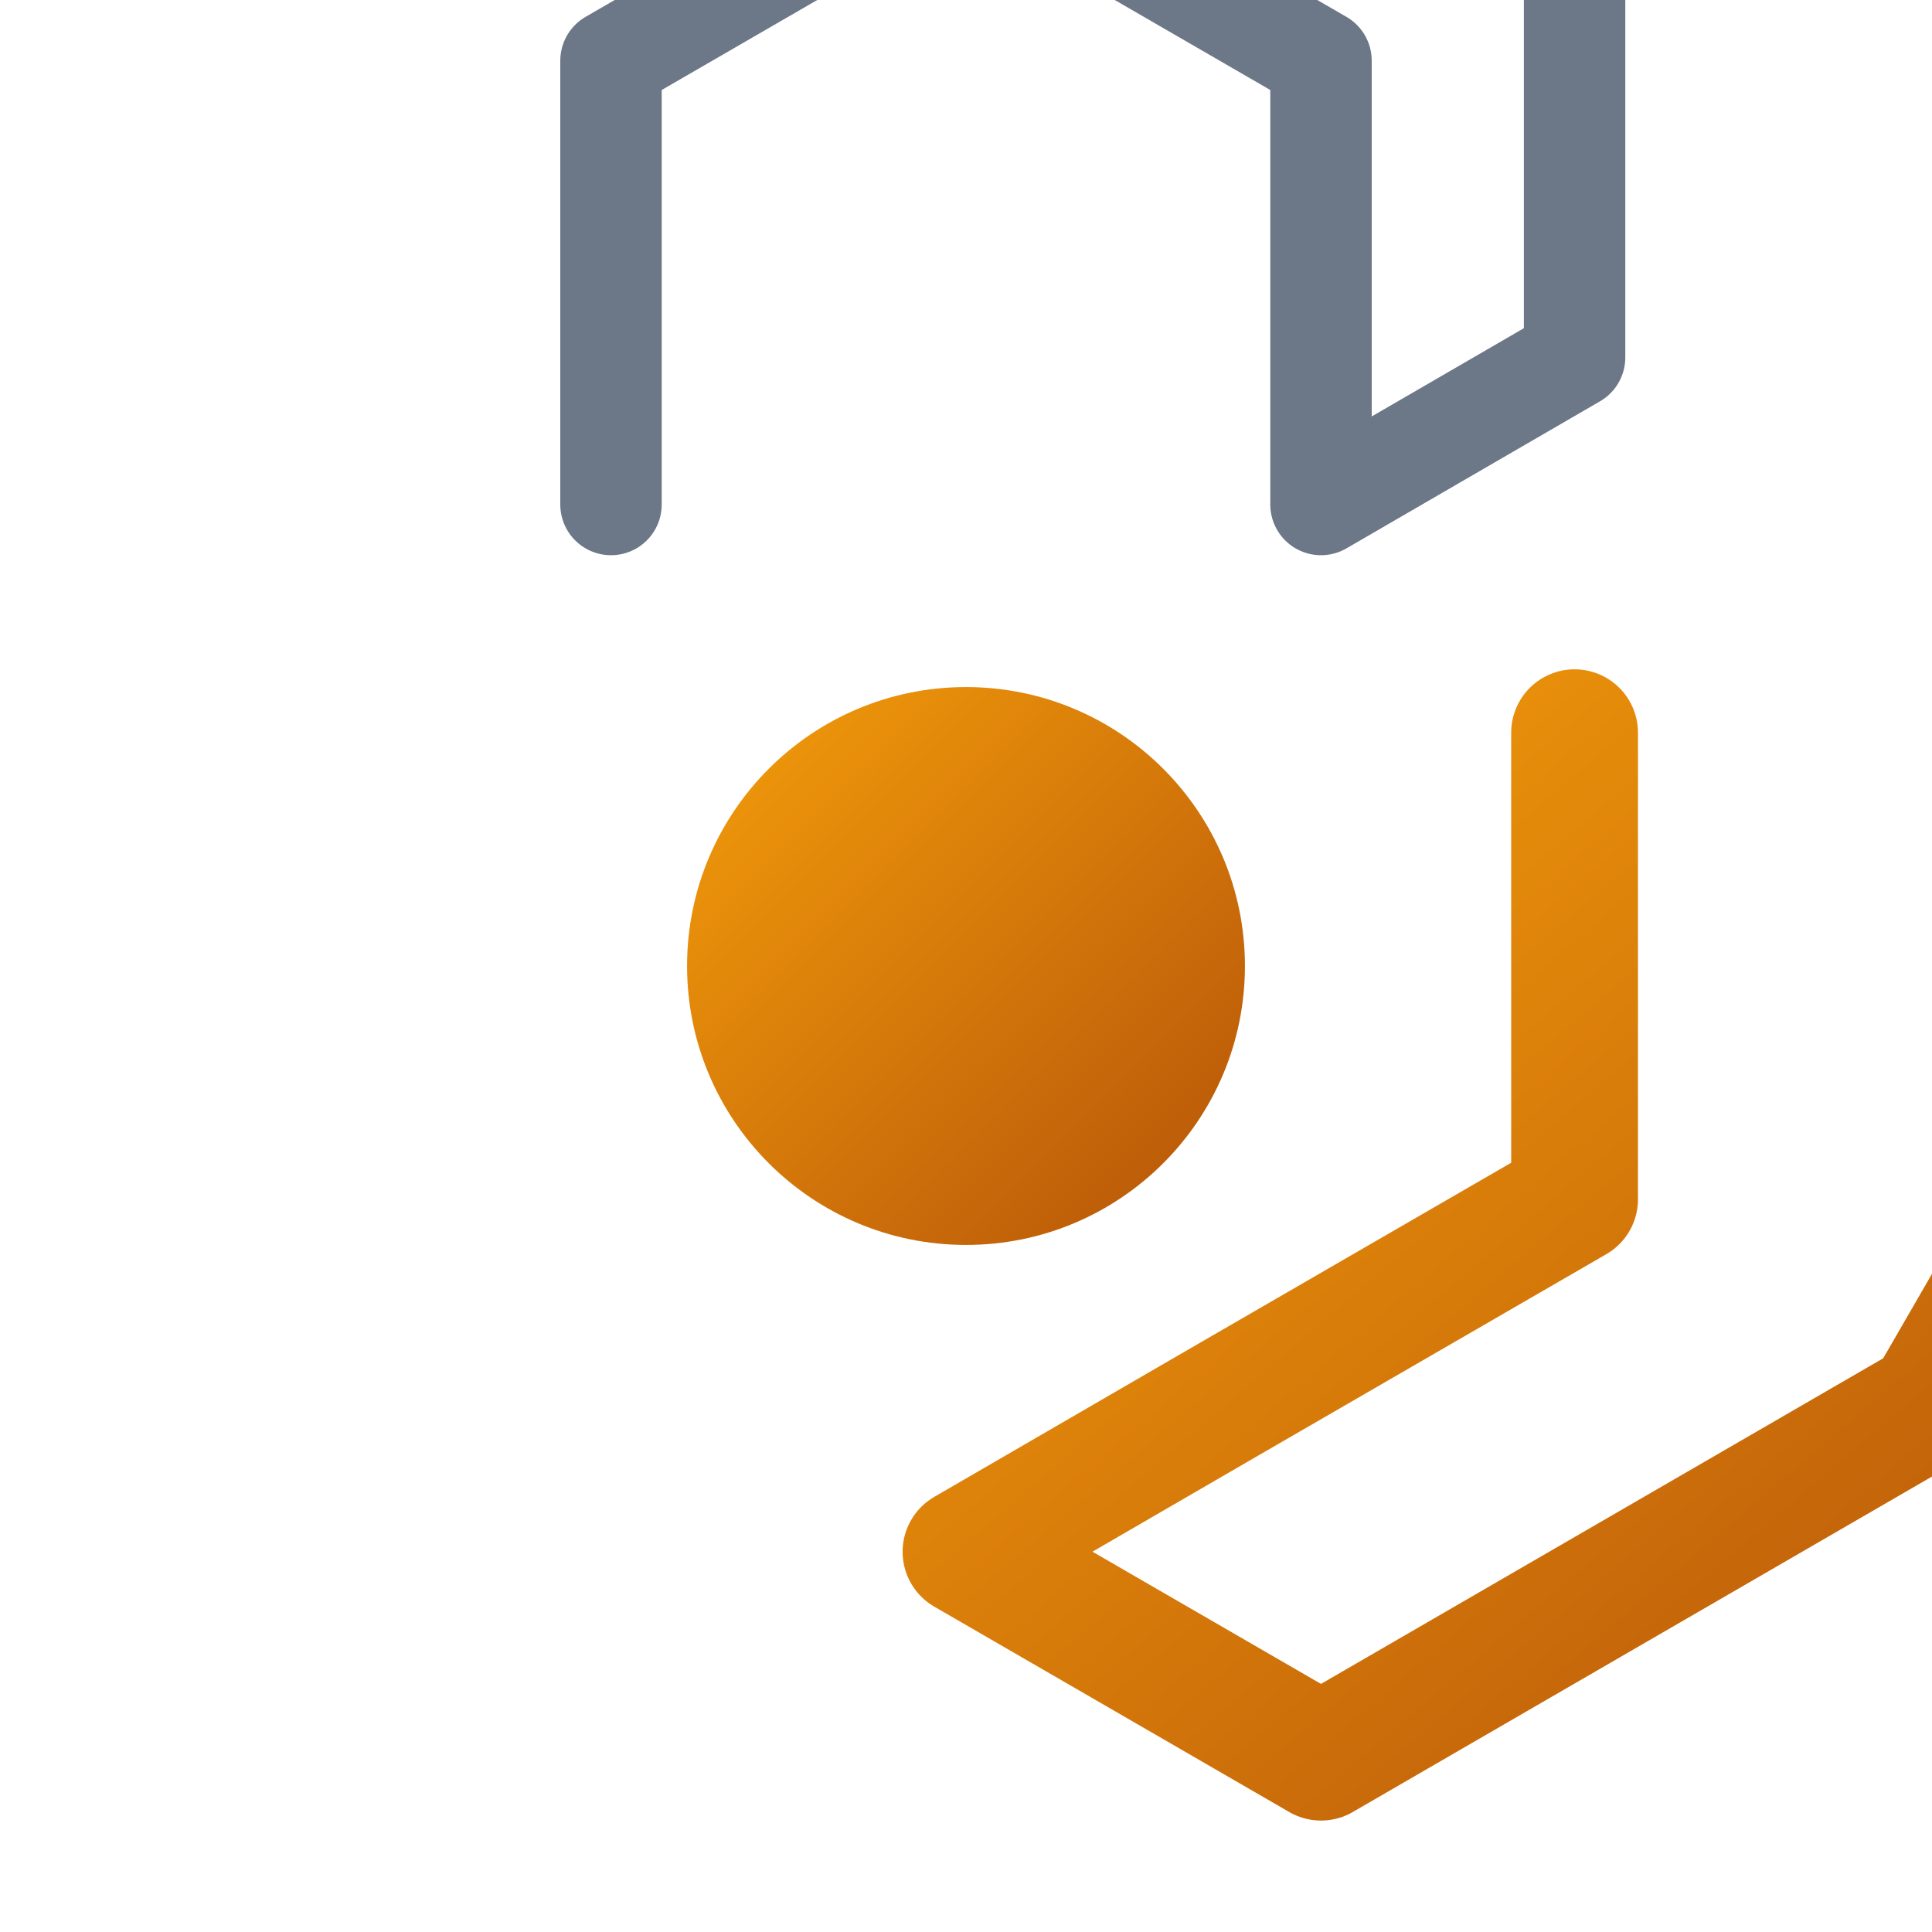
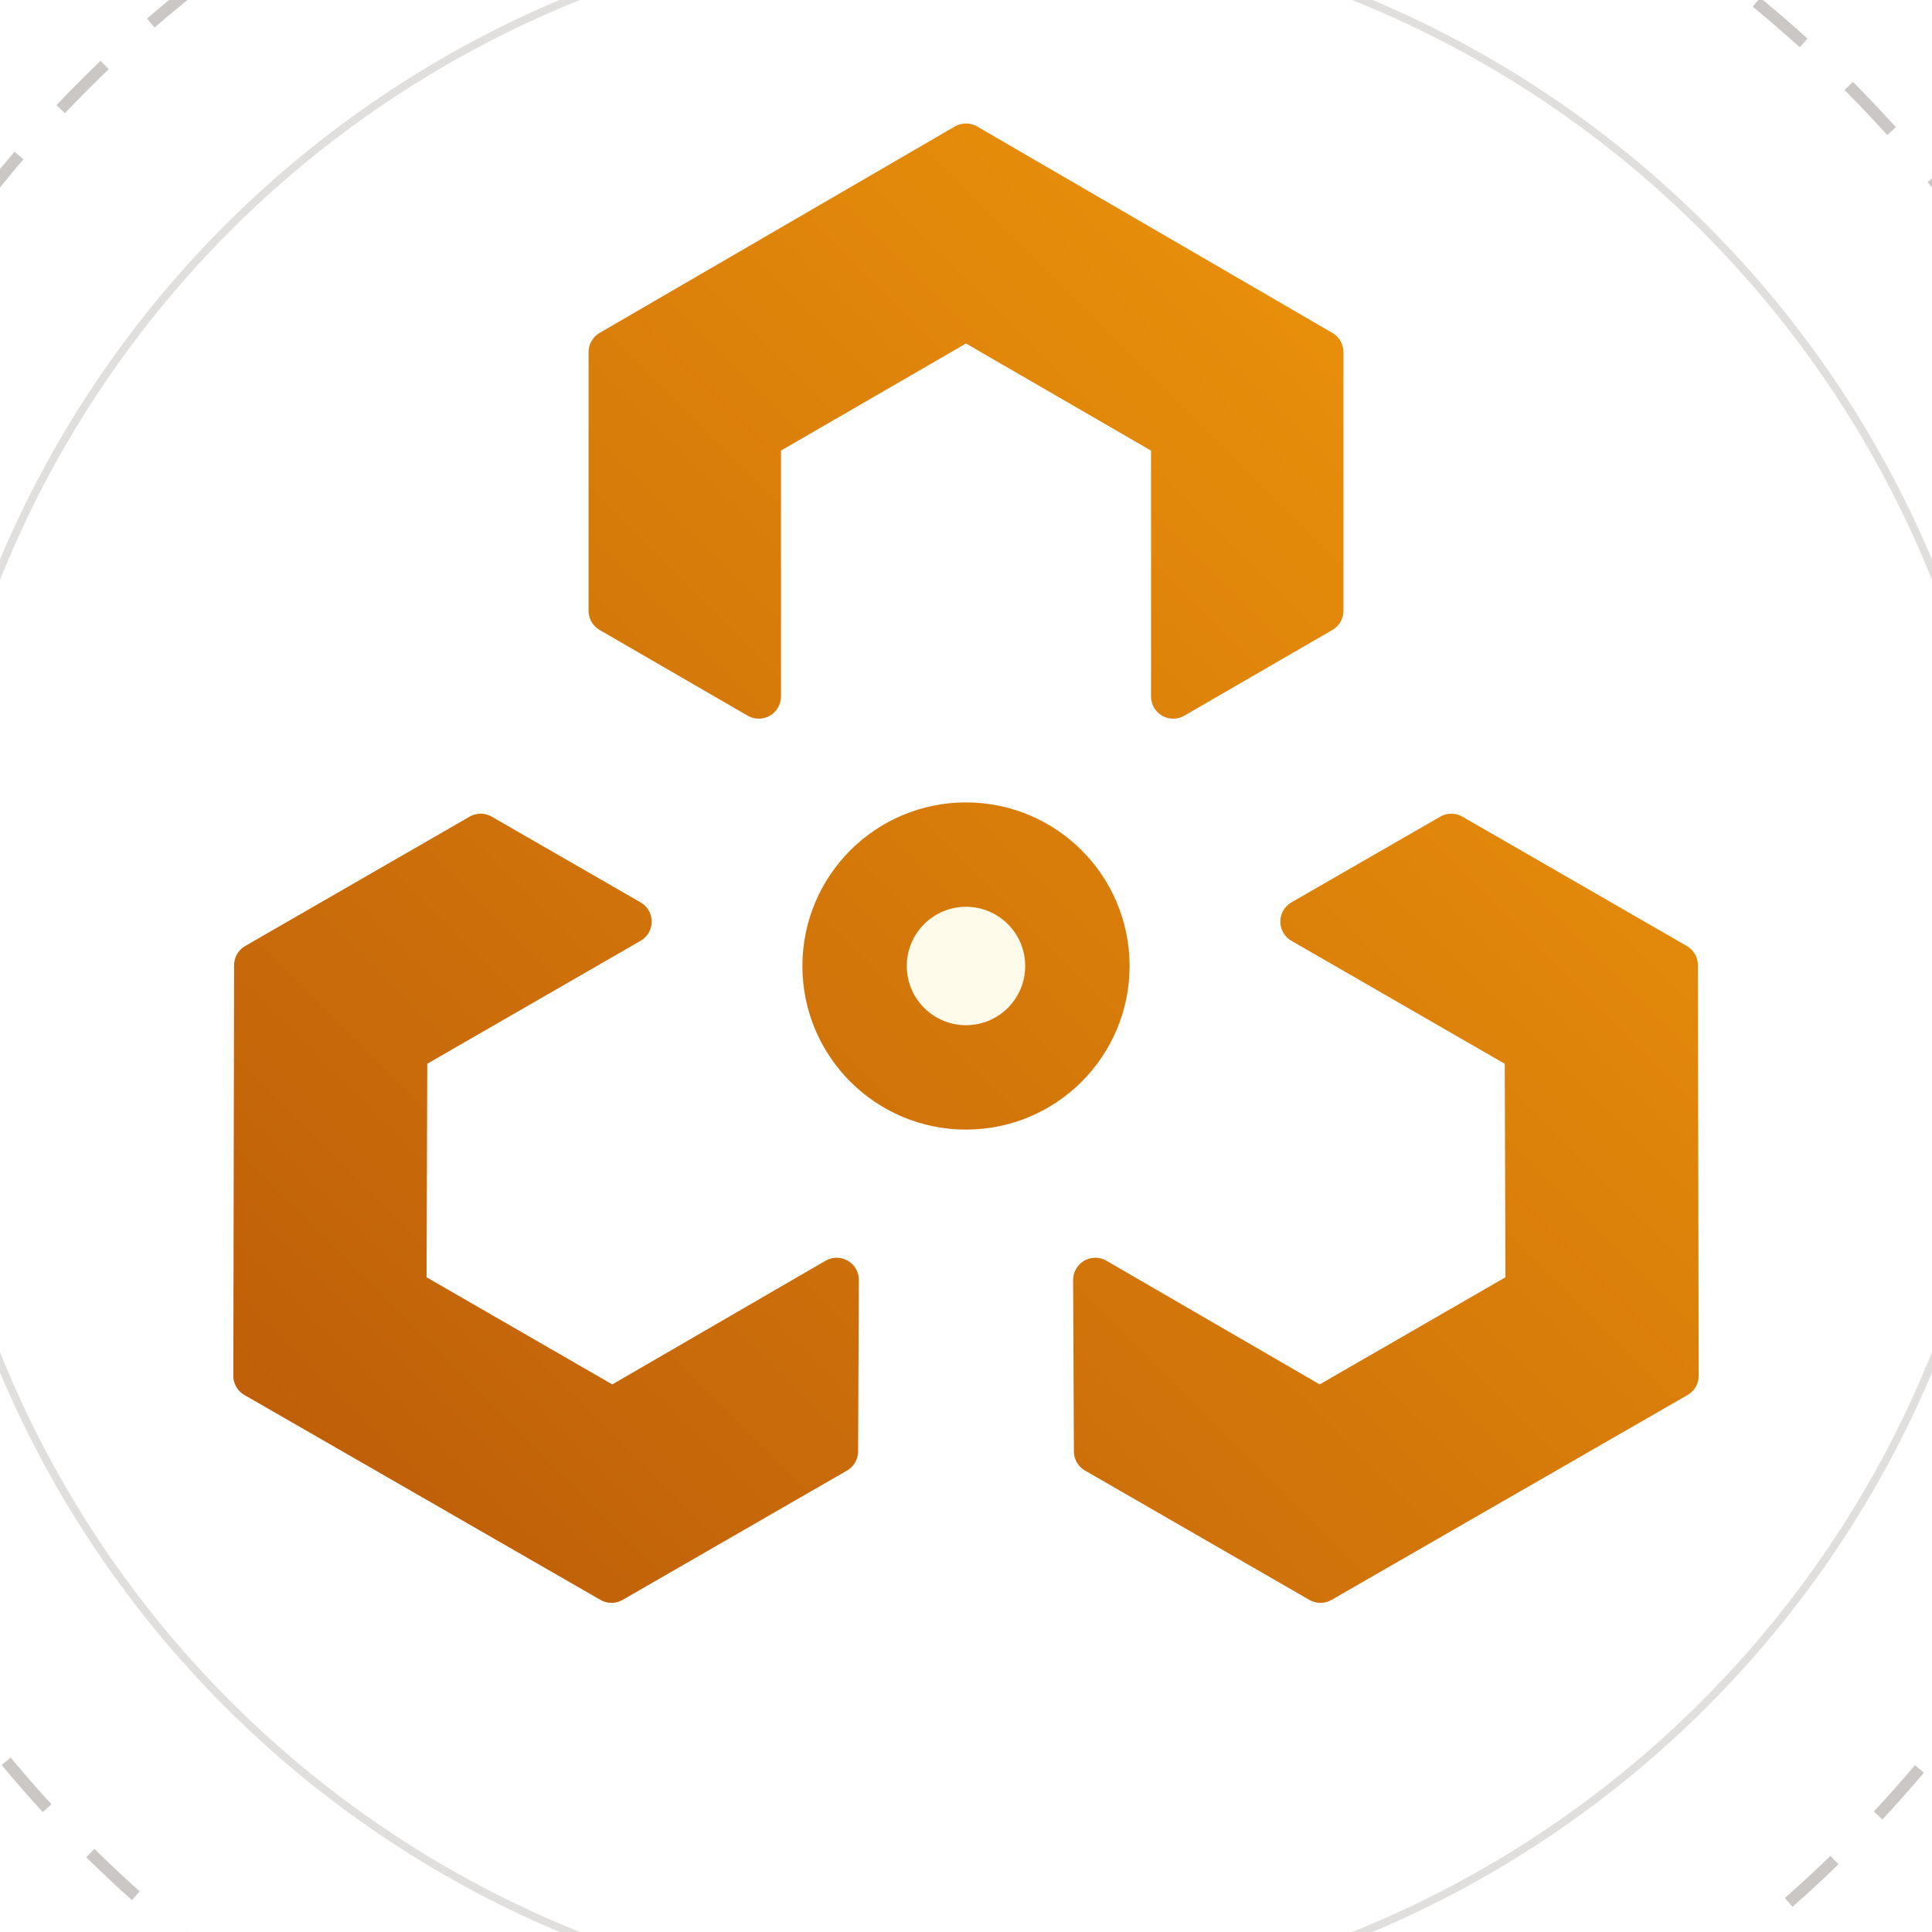
- <svg xmlns="http://www.w3.org/2000/svg" width="32" height="32" viewBox="0 0 32 32" fill="none">
+ <svg xmlns="http://www.w3.org/2000/svg" width="32" height="32" viewBox="76 76 248 248" fill="none">
  <defs>
-     <style type="text/css">
-       .fav-shard-dark { stroke: #475569; }
-       @media (prefers-color-scheme: dark) {
-         .fav-shard-dark { stroke: #cbd5e1; }
-       }
-     </style>
-     <linearGradient id="fav-amber-gradient" x1="0" y1="0" x2="1" y2="1">
-       <stop offset="0%" stop-color="#f59e0b" />
-       <stop offset="100%" stop-color="#b45309" />
+     <linearGradient id="ozm-amber" gradientUnits="userSpaceOnUse" x1="90" y1="310" x2="310" y2="90">
+       <stop offset="0%" stop-color="#b45309" />
+       <stop offset="100%" stop-color="#f59e0b" />
    </linearGradient>
+     <radialGradient id="ozm-glow" cx="50%" cy="50%" r="50%">
+       <stop offset="0%" stop-color="#f59e0b" stop-opacity="0.16" />
+       <stop offset="100%" stop-color="#f59e0b" stop-opacity="0" />
+     </radialGradient>
  </defs>
-   <g transform="translate(16, 16) scale(0.42)">
-     <path d="M 48 0 L 38 17.3 L 14 31.2 L 0 23.1 L 10 17.3 L 24 9.2 L 24 -9.2" fill="none" stroke="url(#fav-amber-gradient)" stroke-width="5" stroke-linecap="round" stroke-linejoin="round" />
-     <path d="M -24 -41.5 L 0 -55.4 L 24 -41.5 L 24 -24 L 14 -18.2 L 14 -35.7 L 0 -43.8 L -14 -35.7 L -14 -18.2" fill="none" class="fav-shard-dark" stroke-width="4" stroke-linecap="round" stroke-linejoin="round" opacity="0.8" />
-     <circle cx="0" cy="0" r="11" fill="url(#fav-amber-gradient)" />
+   <circle cx="200" cy="200" r="160" stroke="#a8a29e" stroke-width="1.5" stroke-dasharray="8 8" opacity=".6" />
+   <circle cx="200" cy="200" r="134" stroke="#a8a29e" stroke-width="1" opacity=".35" />
+   <g>
+     <path d="M154.4,121.2 L200,94.7 L245.6,121.2 L245.6,154.4 L226.6,165.4 L226.6,132.2 L200,116.8 L173.4,132.2 L173.4,165.4 L154.4,154.4 Z" fill="url(#ozm-amber)" stroke="url(#ozm-amber)" stroke-width="5.7" stroke-linejoin="round" />
+     <path d="M291.1,199.9 L291.2,252.6 L245.5,278.9 L216.7,262.3 L216.6,240.3 L245.4,257 L272.1,241.6 L272,210.9 L243.2,194.3 L262.3,183.3 Z" fill="url(#ozm-amber)" stroke="url(#ozm-amber)" stroke-width="5.7" stroke-linejoin="round" />
+     <path d="M154.5,278.9 L108.8,252.6 L108.9,199.9 L137.7,183.3 L156.8,194.3 L128,210.9 L127.9,241.6 L154.6,257 L183.4,240.3 L183.3,262.3 Z" fill="url(#ozm-amber)" stroke="url(#ozm-amber)" stroke-width="5.7" stroke-linejoin="round" />
+   </g>
+   <g>
+     <circle cx="200" cy="200" r="21" fill="url(#ozm-amber)" />
+     <circle cx="200" cy="200" r="7.6" fill="#fffbeb" />
  </g>
</svg>
